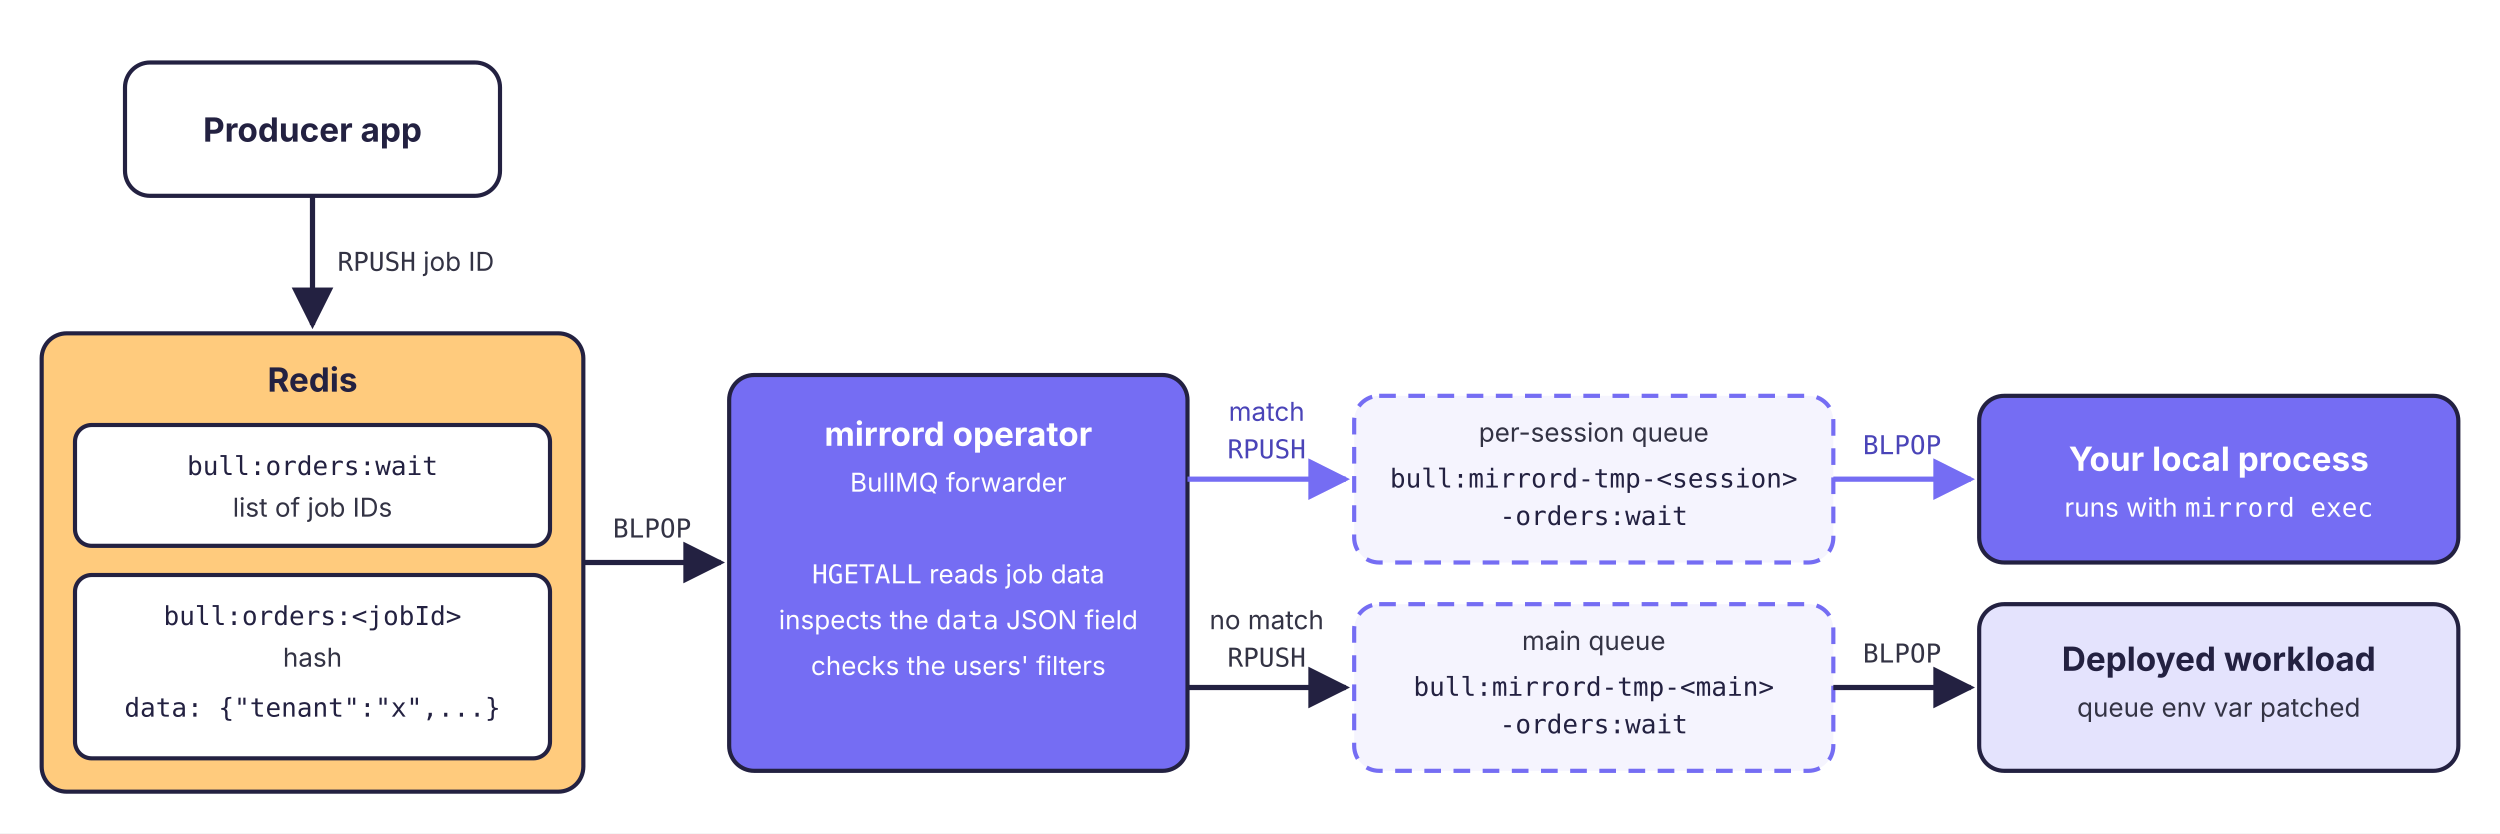
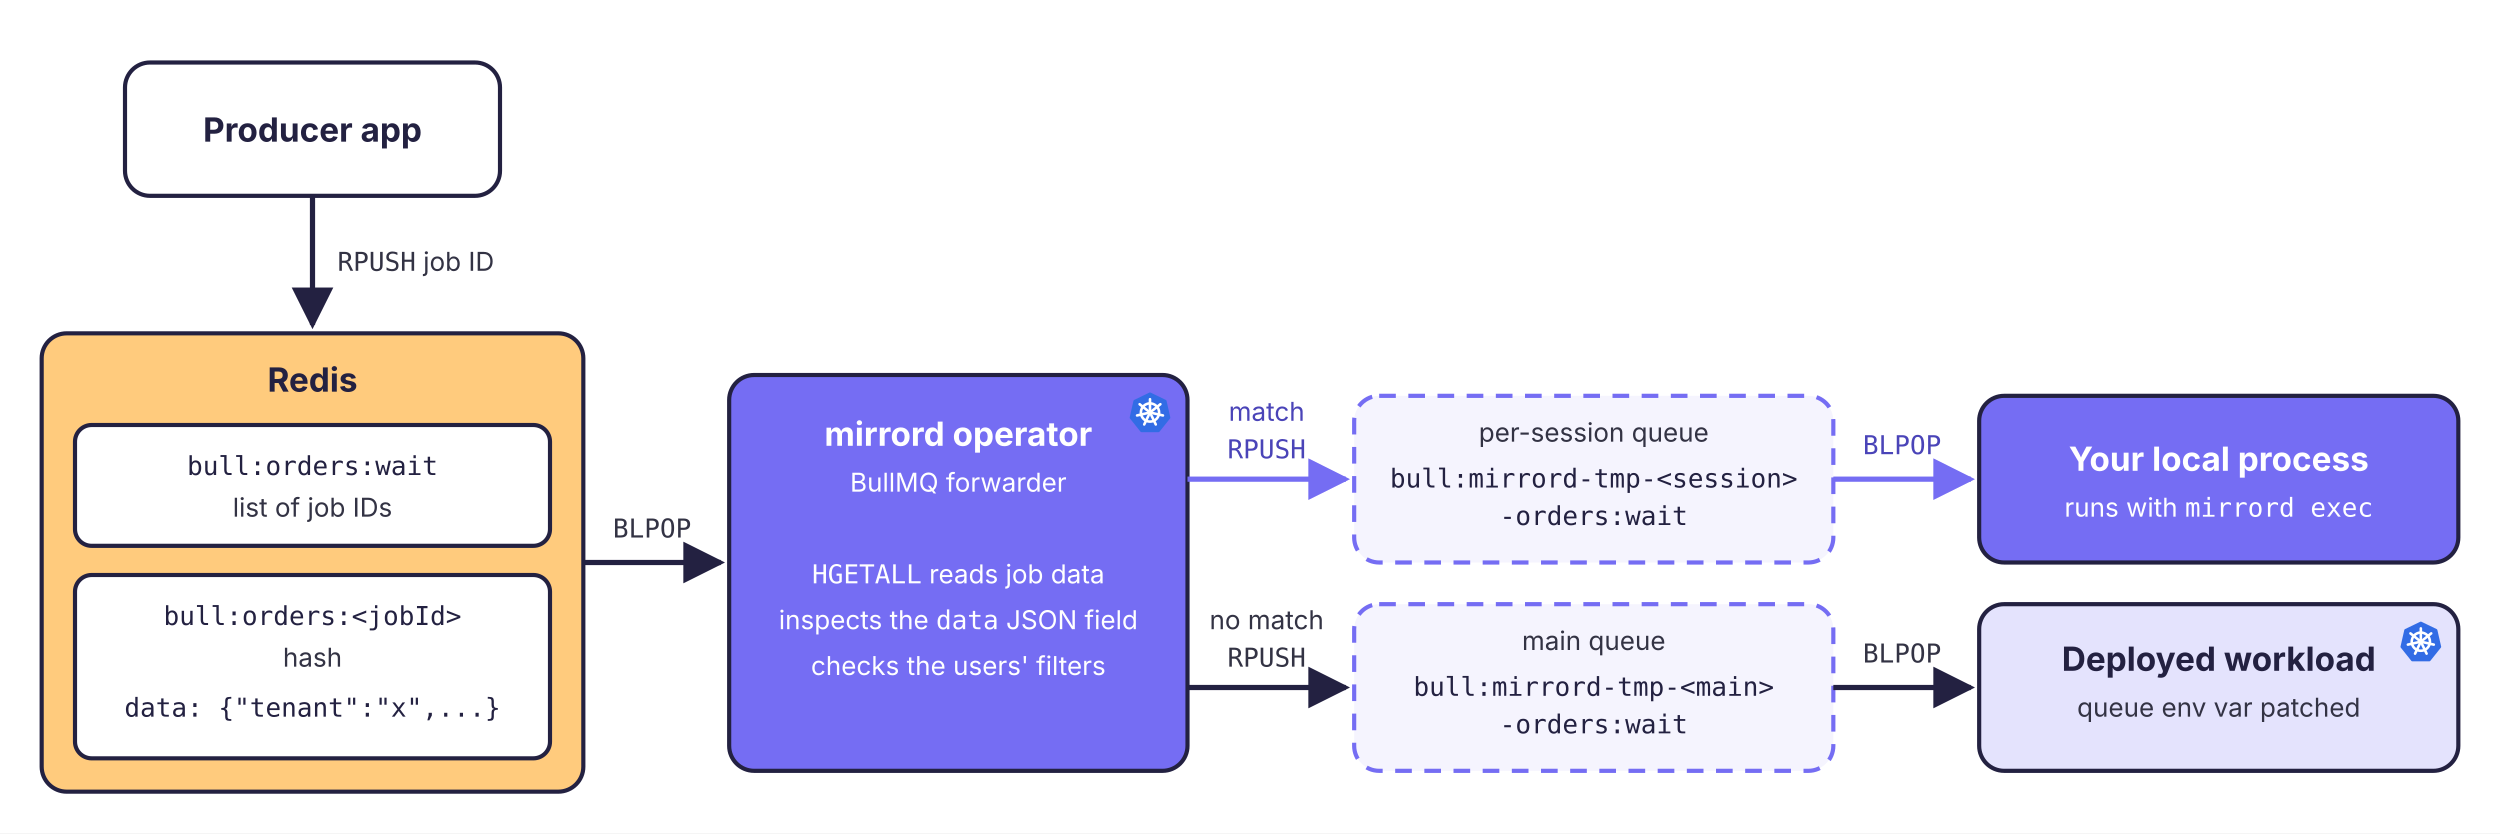
<svg xmlns="http://www.w3.org/2000/svg" viewBox="0 0 1200 400" width="1200" height="400" font-family="Inter, Helvetica, Arial, sans-serif" role="img" aria-labelledby="t d">
  <defs>
    <marker id="arrow" viewBox="0 0 10 10" refX="9" refY="5" markerWidth="8" markerHeight="8" orient="auto-start-reverse">
      <path d="M0 0 L10 5 L0 10 z" fill="#232141" />
    </marker>
    <marker id="arrow-purple" viewBox="0 0 10 10" refX="9" refY="5" markerWidth="8" markerHeight="8" orient="auto-start-reverse">
      <path d="M0 0 L10 5 L0 10 z" fill="#756DF3" />
    </marker>
+     <symbol id="k8s" viewBox="0 0 32 32">
+       <polygon points="16.00,1.60 27.73,7.25 30.62,19.94 22.51,30.11 9.49,30.11 1.38,19.94 4.27,7.25" fill="#326CE5" stroke="#326CE5" stroke-width="2" stroke-linejoin="round" />
+       <g fill="none" stroke="#ffffff" stroke-width="2" stroke-linecap="round">
+         <circle cx="16" cy="16" r="7" />
+         <line x1="16.00" y1="13.40" x2="16.00" y2="5.80" />
+         <line x1="18.03" y1="14.38" x2="23.97" y2="9.64" />
+         <line x1="18.53" y1="16.58" x2="25.94" y2="18.27" />
+         <line x1="17.13" y1="18.34" x2="20.43" y2="25.19" />
+         <line x1="14.87" y1="18.34" x2="11.57" y2="25.19" />
+         <line x1="13.47" y1="16.58" x2="6.06" y2="18.27" />
+         <line x1="13.97" y1="14.38" x2="8.03" y2="9.64" />
+       </g>
+       <circle cx="16" cy="16" r="2.4" fill="#ffffff" />
+     </symbol>
  </defs>
  <rect x="0" y="0" width="1200" height="400" fill="#ffffff" />
  <rect x="60" y="30" width="180" height="64" rx="12" fill="#ffffff" stroke="#232141" stroke-width="2" />
  <text x="150" y="68" font-size="16" font-weight="700" fill="#232141" text-anchor="middle">Producer app</text>
  <line x1="150" y1="94" x2="150" y2="156" stroke="#232141" stroke-width="2.5" marker-end="url(#arrow)" />
  <text x="162" y="130" font-size="12.5" fill="#333344">
    <tspan font-family="Menlo, Consolas, monospace">RPUSH</tspan> job ID</text>
  <rect x="20" y="160" width="260" height="220" rx="12" fill="#FFCB7D" stroke="#232141" stroke-width="2" />
  <text x="150" y="188" font-size="16" font-weight="700" fill="#232141" text-anchor="middle">Redis</text>
  <rect x="36" y="204" width="228" height="58" rx="8" fill="#ffffff" stroke="#232141" stroke-width="2" />
  <text x="150" y="228" font-size="12.5" font-family="Menlo, Consolas, monospace" fill="#232141" text-anchor="middle">bull:orders:wait</text>
  <text x="150" y="248" font-size="12.5" fill="#333344" text-anchor="middle">list of job IDs</text>
  <rect x="36" y="276" width="228" height="88" rx="8" fill="#ffffff" stroke="#232141" stroke-width="2" />
  <text x="150" y="300" font-size="12.5" font-family="Menlo, Consolas, monospace" fill="#232141" text-anchor="middle">bull:orders:&lt;jobId&gt;</text>
  <text x="150" y="320" font-size="12.5" fill="#333344" text-anchor="middle">hash</text>
  <text x="150" y="344" font-size="12.5" font-family="Menlo, Consolas, monospace" fill="#232141" text-anchor="middle">data: {"tenant":"x",...}</text>
  <line x1="280" y1="270" x2="346" y2="270" stroke="#232141" stroke-width="2.5" marker-end="url(#arrow)" />
  <text x="313" y="258" font-size="12.5" font-family="Menlo, Consolas, monospace" fill="#333344" text-anchor="middle">BLPOP</text>
  <rect x="350" y="180" width="220" height="190" rx="12" fill="#756DF3" stroke="#232141" stroke-width="2" />
  <text x="460" y="214" font-size="16" font-weight="700" fill="#ffffff" text-anchor="middle">mirrord operator</text>
  <text x="460" y="236" font-size="12.5" fill="#ffffff" text-anchor="middle">BullMQ forwarder</text>
  <text x="460" y="280" font-size="12.5" fill="#ffffff" text-anchor="middle">
    <tspan font-family="Menlo, Consolas, monospace">HGETALL</tspan> reads job data</text>
  <text x="460" y="302" font-size="12.5" fill="#ffffff" text-anchor="middle">inspects the <tspan font-family="Menlo, Consolas, monospace">data</tspan> JSON field</text>
  <text x="460" y="324" font-size="12.5" fill="#ffffff" text-anchor="middle">checks the users' filters</text>
  <line x1="570" y1="230" x2="646" y2="230" stroke="#756DF3" stroke-width="2.5" marker-end="url(#arrow-purple)" />
  <text x="608" y="202" font-size="12.5" fill="#4a44b8" text-anchor="middle">match</text>
  <text x="608" y="220" font-size="12.5" font-family="Menlo, Consolas, monospace" fill="#4a44b8" text-anchor="middle">RPUSH</text>
  <rect x="650" y="190" width="230" height="80" rx="12" fill="#F5F4FE" stroke="#756DF3" stroke-width="2" stroke-dasharray="8 6" />
  <text x="765" y="212" font-size="12.5" fill="#333344" text-anchor="middle">per-session queue</text>
  <text x="765" y="234" font-size="12.5" font-family="Menlo, Consolas, monospace" fill="#232141" text-anchor="middle">bull:mirrord-tmp-&lt;session&gt;</text>
  <text x="765" y="252" font-size="12.5" font-family="Menlo, Consolas, monospace" fill="#232141" text-anchor="middle">-orders:wait</text>
  <line x1="880" y1="230" x2="946" y2="230" stroke="#756DF3" stroke-width="2.5" marker-end="url(#arrow-purple)" />
  <text x="913" y="218" font-size="12.5" font-family="Menlo, Consolas, monospace" fill="#4a44b8" text-anchor="middle">BLPOP</text>
  <rect x="950" y="190" width="230" height="80" rx="12" fill="#756DF3" stroke="#232141" stroke-width="2" />
  <text x="1065" y="226" font-size="16" font-weight="700" fill="#ffffff" text-anchor="middle">Your local process</text>
  <text x="1065" y="248" font-size="12.5" fill="#ffffff" text-anchor="middle">runs with <tspan font-family="Menlo, Consolas, monospace">mirrord exec</tspan>
  </text>
  <line x1="570" y1="330" x2="646" y2="330" stroke="#232141" stroke-width="2.5" marker-end="url(#arrow)" />
  <text x="608" y="302" font-size="12.5" fill="#333344" text-anchor="middle">no match</text>
  <text x="608" y="320" font-size="12.5" font-family="Menlo, Consolas, monospace" fill="#333344" text-anchor="middle">RPUSH</text>
  <rect x="650" y="290" width="230" height="80" rx="12" fill="#F5F4FE" stroke="#756DF3" stroke-width="2" stroke-dasharray="8 6" />
  <text x="765" y="312" font-size="12.5" fill="#333344" text-anchor="middle">main queue</text>
  <text x="765" y="334" font-size="12.5" font-family="Menlo, Consolas, monospace" fill="#232141" text-anchor="middle">bull:mirrord-tmp-&lt;main&gt;</text>
  <text x="765" y="352" font-size="12.5" font-family="Menlo, Consolas, monospace" fill="#232141" text-anchor="middle">-orders:wait</text>
  <line x1="880" y1="330" x2="946" y2="330" stroke="#232141" stroke-width="2.5" marker-end="url(#arrow)" />
  <text x="913" y="318" font-size="12.5" font-family="Menlo, Consolas, monospace" fill="#333344" text-anchor="middle">BLPOP</text>
  <rect x="950" y="290" width="230" height="80" rx="12" fill="#E4E3FD" stroke="#232141" stroke-width="2" />
  <text x="1065" y="322" font-size="16" font-weight="700" fill="#232141" text-anchor="middle">Deployed workload</text>
  <text x="1065" y="344" font-size="12.5" fill="#333344" text-anchor="middle">queue env var patched</text>
+   <use href="#k8s" x="542" y="188" width="20" height="20" />
+   <use href="#k8s" x="1152" y="298" width="20" height="20" />
</svg>
